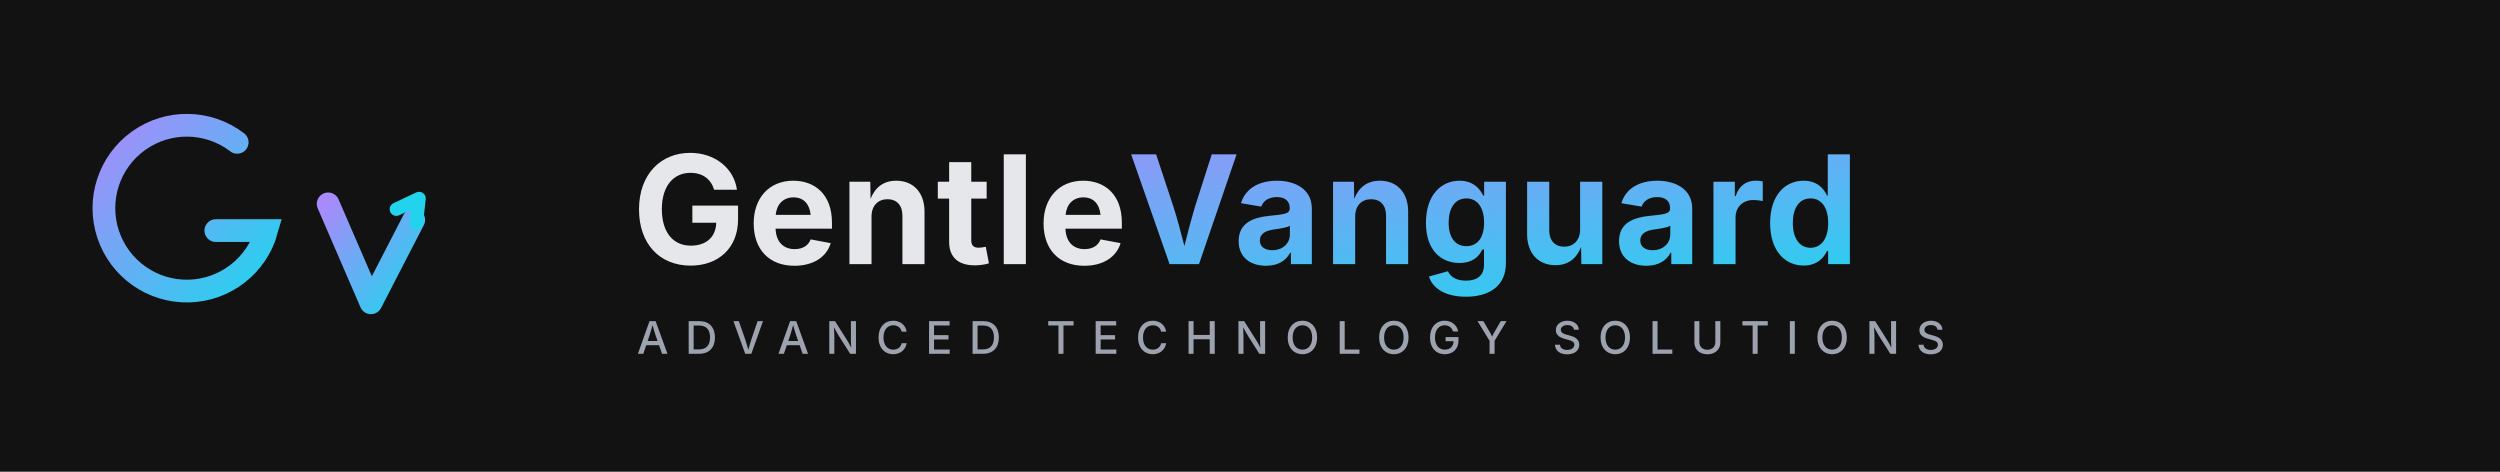
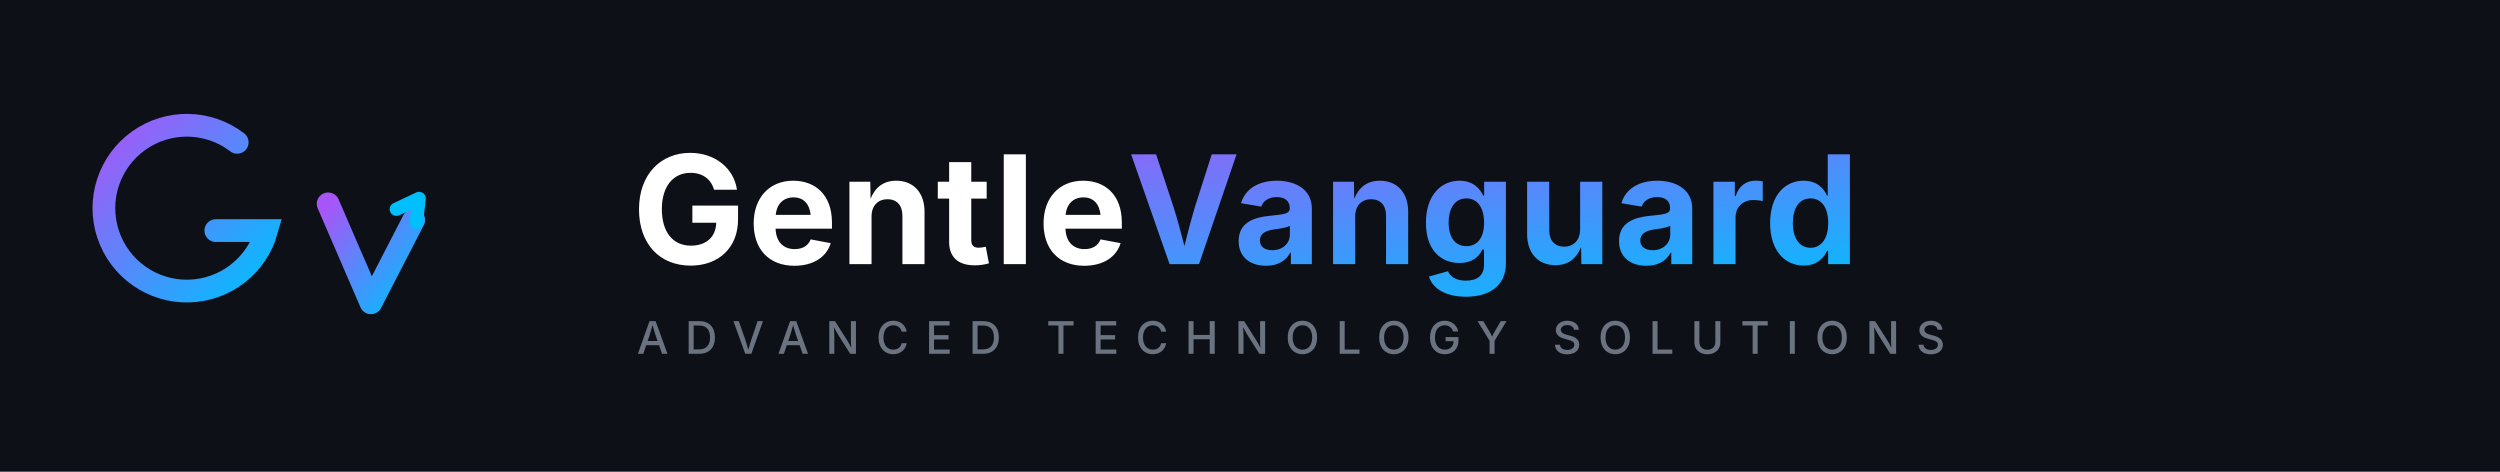
<svg xmlns="http://www.w3.org/2000/svg" viewBox="0 0 1060 200" width="1060" height="200" role="img" aria-label="Gentle Vanguard horizontal lockup">
  <defs>
    <linearGradient id="gvGradH" x1="0%" y1="0%" x2="100%" y2="100%">
-       <stop offset="0%" stop-color="#A78BFA" />
-       <stop offset="100%" stop-color="#22D3EE" />
+       <stop offset="0%" stop-color="#A855F7" />
+       <stop offset="100%" stop-color="#00BFFF" />
    </linearGradient>
  </defs>
-   <rect width="1060" height="200" fill="#121212" />
+   <rect width="1060" height="200" fill="#0D1117" />
  <g transform="translate(28,32) scale(0.567)">
    <path d="M 128 50 A 62 62 0 1 0 150 116 L 112 116" fill="none" stroke="url(#gvGradH)" stroke-width="17" stroke-linecap="round" />
    <path d="M 196 96 L 228 170 L 260 108" fill="none" stroke="url(#gvGradH)" stroke-width="17" stroke-linecap="round" stroke-linejoin="round" />
-     <path d="M 247 100 L 264 92 L 262 110" fill="none" stroke="#22D3EE" stroke-width="10" stroke-linecap="round" stroke-linejoin="round" />
+     <path d="M 247 100 L 264 92 L 262 110" fill="none" stroke="#00BFFF" stroke-width="10" stroke-linecap="round" stroke-linejoin="round" />
  </g>
-   <text x="268" y="112" font-family="Inter, Poppins, Montserrat, Arial, sans-serif" font-size="64" font-weight="700" fill="#E5E7EB" letter-spacing="1">
+   <text x="268" y="112" font-family="Inter, Poppins, Montserrat, Arial, sans-serif" font-size="64" font-weight="700" fill="#FFFFFF" letter-spacing="1">
    Gentle<tspan fill="url(#gvGradH)">Vanguard</tspan>
  </text>
-   <text x="270" y="150" font-family="Inter, Poppins, Montserrat, Arial, sans-serif" font-size="19" font-weight="500" fill="#9CA3AF" letter-spacing="7">
+   <text x="270" y="150" font-family="Inter, Poppins, Montserrat, Arial, sans-serif" font-size="19" font-weight="500" fill="#6B7280" letter-spacing="7">
    ADVANCED TECHNOLOGY SOLUTIONS
  </text>
</svg>
